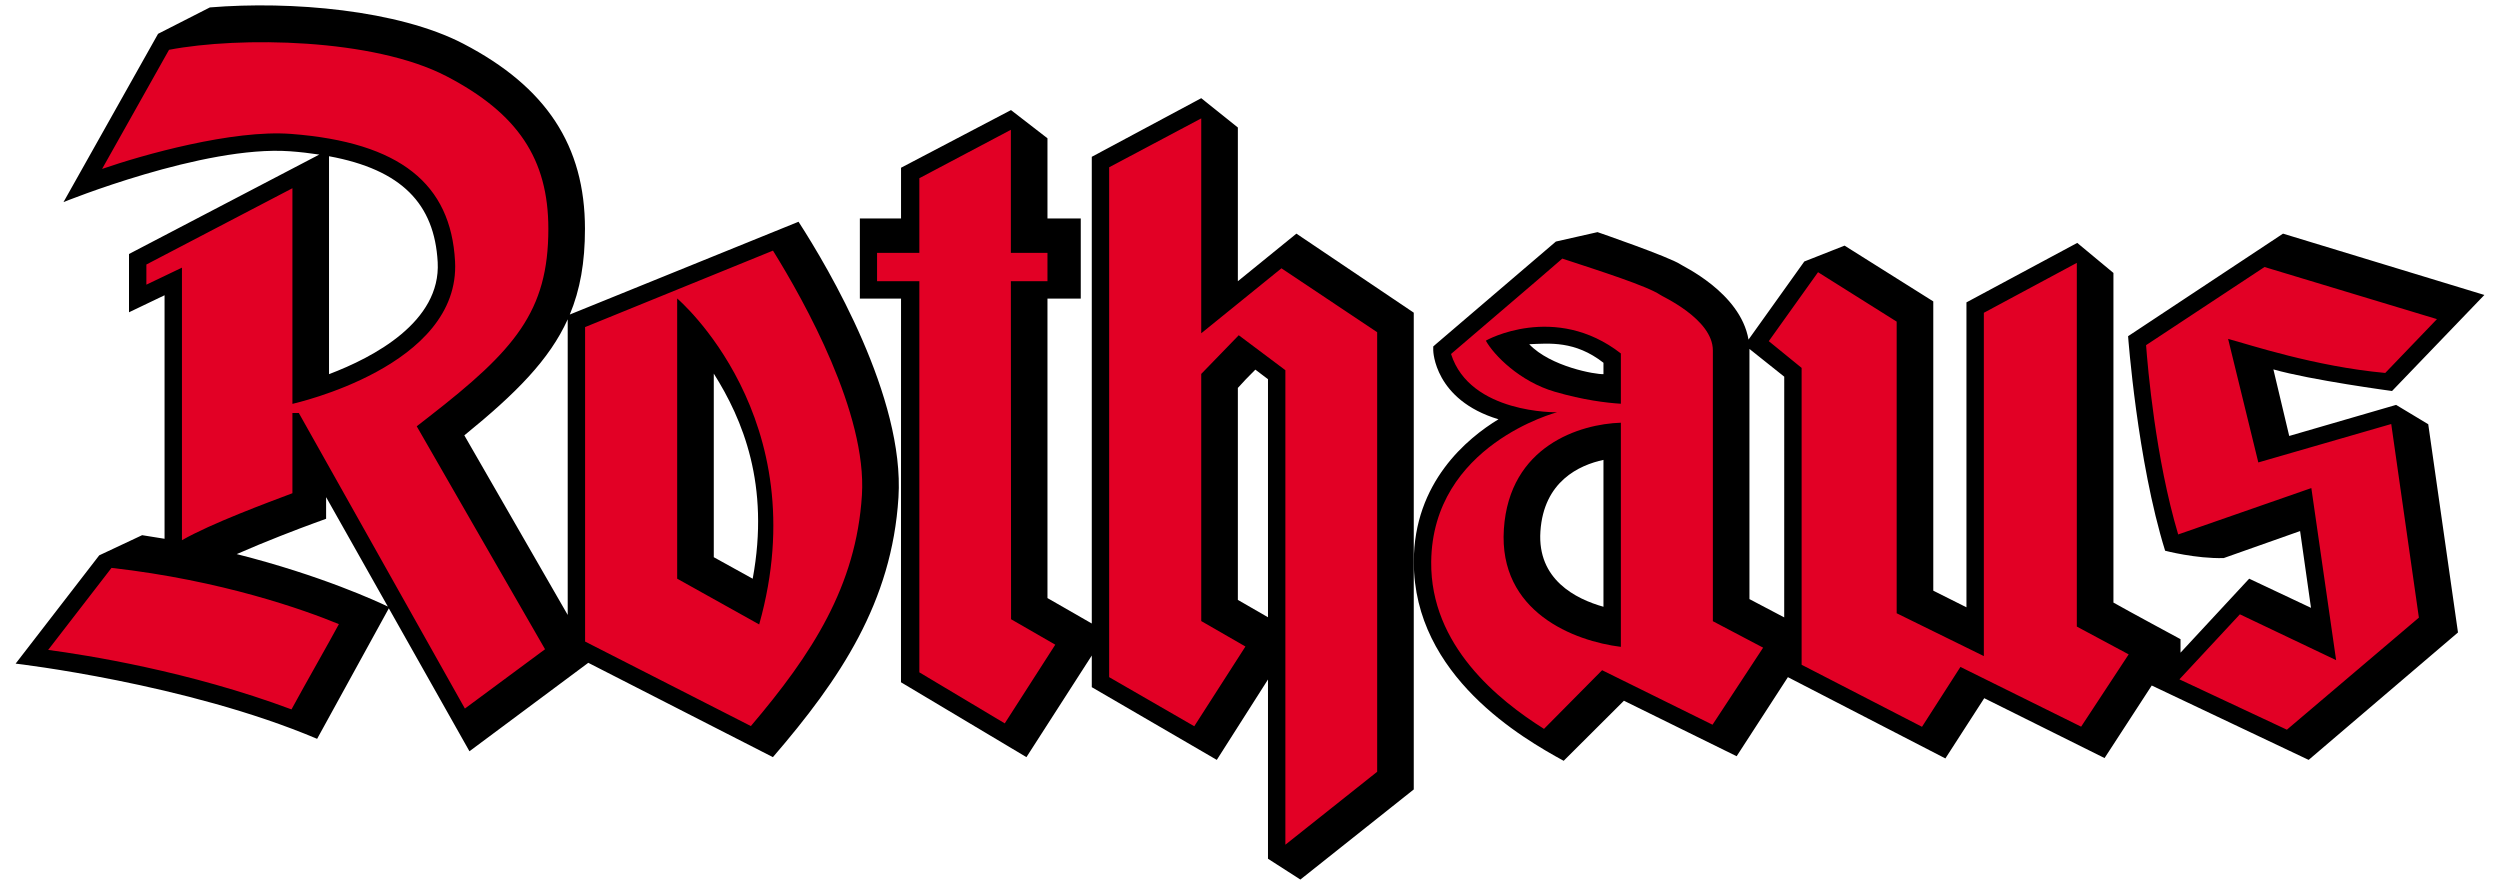
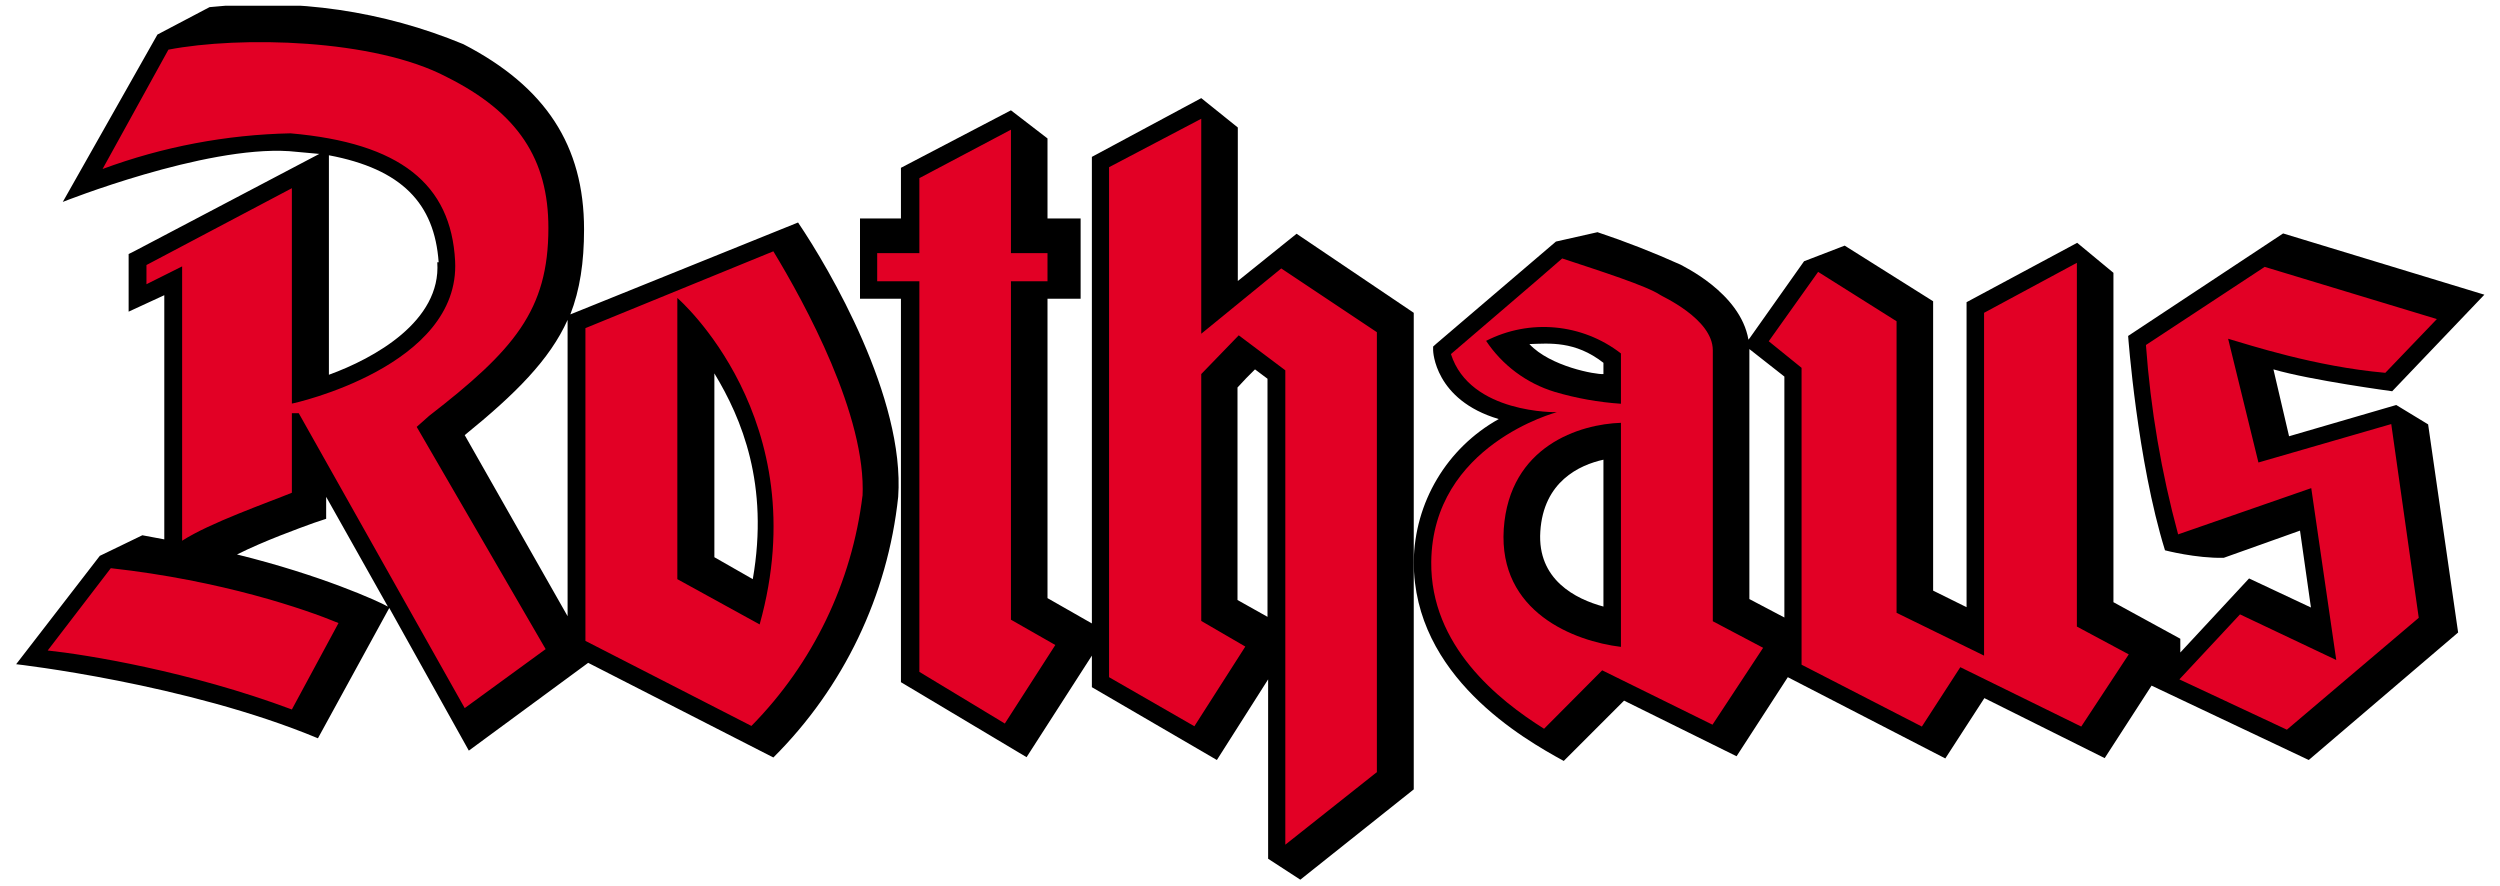
- <svg xmlns="http://www.w3.org/2000/svg" version="1.0" width="800" height="283.224" id="svg3255">
-   <defs id="defs3257">
-     <clipPath id="clipPath2792">
-       <path d="M 340.158,294.519 L 520.126,294.519 L 520.126,230.804 L 340.158,230.804 L 340.158,294.519 z" id="path2794" />
-     </clipPath>
-     <clipPath id="clipPath2768">
-       <path d="M 340.158,230.805 L 523.813,230.805 L 523.813,294.52 L 340.158,294.52 L 340.158,230.805 z" id="path2770" />
+ <svg xmlns="http://www.w3.org/2000/svg" version="1.0" viewBox="0 0 800 283.2">
+   <defs>
+     <clipPath id="a">
+       <path d="M340.2 294.5h180v-63.7h-180v63.7z" />
    </clipPath>
  </defs>
-   <g transform="translate(41.05145,-348.9597)" id="layer1">
-     <g transform="translate(1.51253e-5,-2.2117928e-3)" id="g3323">
-       <path d="M 206.776,427.703 L 205.863,428.076 L 145.009,452.842 L 145.009,554.977 L 199.52,582.763 L 200.117,582.057 C 220.305,558.313 234.12,536.545 235.937,507.463 C 237.557,481.551 218.69,446.894 207.299,428.541 L 206.776,427.703 z M 176.817,447.202 C 183.432,453.795 205.205,478.439 205.205,517.414 C 205.205,526.514 203.967,536.409 201.118,547.01 C 198.761,545.697 177.901,534.056 176.817,533.45 L 176.817,447.202" id="path2772" style="fill:#e20025;fill-opacity:1;fill-rule:nonzero;stroke:none" />
-       <path d="M -5.236,529.521 L -5.894,529.446 L -6.298,529.969 L -27.808,557.826 L -25.793,558.098 C -13.199,559.788 19.574,565.02 51.817,577.066 L 52.76,577.417 L 61.452,561.785 L 69.064,548.089 L 67.839,547.602 C 58.024,543.537 31.251,533.639 -5.236,529.521" id="path2774" style="fill:#e20025;fill-opacity:1;fill-rule:nonzero;stroke:none" />
-       <path d="M 135.593,422.202 C 135.593,399.35 125.651,384.425 102.342,372.305 C 78.791,360.058 35.219,359.47 12.819,363.75 L 12.283,363.851 L -10.921,405.135 L -8.001,404.126 C 5.813,399.332 34.008,391.598 52.045,392.985 C 85.74,395.579 102.056,408.169 103.395,432.615 C 103.426,433.168 103.439,433.717 103.439,434.261 C 103.439,461.982 64.45,473.93 53.695,476.7 C 53.695,473.829 53.691,407.264 53.691,407.264 L 4.619,432.896 L 4.619,433.607 L 4.619,441.921 C 4.619,441.921 13.561,437.637 16.001,436.469 L 16.001,523.858 L 17.757,522.849 C 26.414,517.862 43.349,511.497 51.492,508.438 L 53.695,507.608 C 53.695,507.608 53.691,484.435 53.691,482.301 L 53.884,482.301 C 54.551,483.482 107.346,577.43 107.346,577.43 L 134.9,557.04 C 134.9,557.04 94.818,487.398 93.826,485.673 C 94.862,484.869 97.061,483.162 97.061,483.162 C 125.497,461.042 135.593,448.51 135.593,422.202" id="path2776" style="fill:#e20025;fill-opacity:1;fill-rule:nonzero;stroke:none" />
-       <path d="M 283.595,440.125 L 295.312,440.125 L 295.312,428.704 L 283.595,428.704 L 283.595,388.551 L 281.879,389.46 L 251.968,405.28 L 251.968,428.704 L 238.435,428.704 L 238.435,440.125 L 251.968,440.125 L 251.968,564.779 L 280.843,582.026 L 298.283,554.858 C 298.283,554.858 284.741,547.058 283.661,546.439 C 283.661,545.118 283.6,442.404 283.595,440.125" id="path2778" style="fill:#e20025;fill-opacity:1;fill-rule:nonzero;stroke:none" />
-       <path d="M 344.515,453.154 C 344.515,448.584 344.52,384.895 344.52,384.895 L 342.799,385.812 L 312.708,401.782 L 312.708,566.328 L 341.495,582.93 L 359.137,555.447 C 359.137,555.447 345.595,547.646 344.52,547.023 C 344.52,545.701 344.515,470.024 344.515,469.093 C 345.104,468.487 354.238,459.063 355.472,457.79 C 356.899,458.861 368.268,467.39 369.097,468.013 L 369.097,621.695 L 400.813,596.494 L 400.813,454.647 L 368.944,433.365 C 368.944,433.365 347.79,450.503 344.515,453.154" id="path2780" style="fill:#e20025;fill-opacity:1;fill-rule:nonzero;stroke:none" />
-       <path d="M 508.232,461.091 C 508.232,454.761 502.64,448.589 491.604,442.746 L 490.924,442.377 C 486.811,439.629 474.221,435.503 462.04,431.513 L 458.616,430.389 L 458.111,430.833 C 454.038,434.423 441.378,445.226 432.137,453.115 L 421.914,461.859 L 422.164,462.587 C 426.734,477.012 442.572,480.756 451.32,481.722 C 440.149,486.274 416.058,499.474 415.76,528.744 C 415.755,528.92 415.755,529.095 415.755,529.271 C 415.755,549.753 428.081,567.896 452.405,583.194 L 453.199,583.694 C 453.199,583.694 470.749,565.973 471.86,564.849 C 473.308,565.565 507.368,582.382 507.368,582.382 L 524.834,555.776 C 524.834,555.776 509.391,547.65 508.232,547.04 L 508.232,461.091 z M 436.11,458.444 C 440.386,456.442 458.726,449.256 476.451,462.671 L 476.451,476.898 C 471.873,476.542 465.069,475.607 456.799,473.193 C 446.637,470.225 439.099,462.991 436.11,458.444 M 476.451,485.475 L 476.451,554.608 C 468.15,553.353 441.268,547.255 441.268,520.992 C 441.268,520.127 441.294,519.245 441.356,518.336 C 442.866,495.405 460.925,486.371 476.451,485.475" id="path2782" style="fill:#e20025;fill-opacity:1;fill-rule:nonzero;stroke:none" />
-       <path d="M 624.703,431.122 L 622.978,432.049 L 592.602,448.352 L 592.602,557.031 C 589.7,555.605 568.226,545.052 567.054,544.472 L 567.054,451.236 L 540.409,434.485 L 523.368,458.343 C 523.368,458.343 533.499,466.595 534.298,467.245 L 534.298,562.4 L 574.402,583.066 C 574.402,583.066 585.675,565.499 586.707,563.892 C 588.498,564.779 625.327,583.005 625.327,583.005 L 641.806,557.935 C 641.806,557.935 625.849,549.376 624.703,548.761 L 624.703,431.122" id="path2784" style="fill:#e20025;fill-opacity:1;fill-rule:nonzero;stroke:none" />
-       <path d="M 682.458,495.479 C 681.94,493.359 674.399,462.517 673.561,459.089 C 674.772,459.436 676.023,459.791 676.023,459.791 C 685.505,462.57 703.156,467.737 722.123,469.47 L 722.681,469.523 L 740.942,450.516 L 683.402,433.128 L 682.946,433.431 L 644.479,458.808 L 644.527,459.493 C 645.124,467.644 647.635,496.111 654.843,520.32 L 655.19,521.492 C 655.19,521.492 695.101,507.599 697.62,506.721 C 697.989,509.285 704.473,554.318 705.03,558.203 C 701.571,556.561 675.439,544.117 675.439,544.117 L 654.4,566.741 L 655.857,567.417 L 690.935,583.843 L 734.243,547.08 L 725.108,483.144 C 725.108,483.144 684.675,494.838 682.458,495.479" id="path2786" style="fill:#e20025;fill-opacity:1;fill-rule:nonzero;stroke:none" />
-       <g transform="matrix(4.389669,0,0,-4.389669,-1529.233,1643.571)" clip-path="url(#clipPath2792)" id="g2790">
-         <path d="M 388.384,273.164 L 388.384,252.737 L 394.362,249.401 C 398.61,264.492 388.384,273.164 388.384,273.164 M 391.053,267.687 C 393.157,264.353 395.156,259.586 393.889,252.734 C 392.836,253.314 391.053,254.303 391.053,254.303 L 391.053,267.687" id="path2796" style="fill:#000000;fill-opacity:1;fill-rule:nonzero;stroke:none" />
-         <path d="M 380.556,271.993 C 381.31,273.798 381.662,275.798 381.662,278.237 C 381.662,284.299 378.844,288.589 372.793,291.735 C 368.055,294.199 360.237,294.868 354.318,294.381 L 350.541,292.456 L 343.647,280.188 C 343.647,280.188 353.876,284.344 360.15,283.895 C 360.91,283.841 361.622,283.755 362.295,283.653 L 348.762,276.583 L 348.423,276.405 L 348.423,272.157 C 348.423,272.157 350.248,273.031 351.015,273.398 L 351.015,255.646 C 350.479,255.738 349.935,255.826 349.38,255.908 L 346.253,254.439 L 340.158,246.545 C 340.158,246.545 352.574,245.112 362.137,241.062 L 367.364,250.576 L 373.241,240.156 L 381.904,246.604 L 395.363,239.727 C 400.278,245.433 404.039,251.029 404.516,258.664 C 404.97,265.939 399.471,275.288 397.231,278.757 L 380.556,271.993 z M 380.404,250.094 C 377.876,254.49 373.58,261.96 372.868,263.185 C 376.64,266.248 379.074,268.703 380.404,271.644 L 380.404,250.094 z M 370.926,275.81 C 371.164,271.461 366.261,268.88 363.004,267.646 L 363.004,283.533 C 368.301,282.557 370.693,280.063 370.926,275.81 M 360.268,243.208 C 352.776,246.007 345.304,247.171 342.53,247.544 C 343.462,248.751 346.535,252.731 347.148,253.524 C 355.2,252.615 361.257,250.444 363.723,249.423 C 363.039,248.144 361.272,245.059 360.268,243.208 M 356.275,254.529 C 358.362,255.448 360.781,256.372 361.914,256.784 L 362.792,257.104 L 362.792,258.681 L 367.291,250.706 C 366.577,251.05 362.448,252.971 356.275,254.529 M 372.909,243.269 L 360.803,264.813 L 360.336,264.813 L 360.336,258.966 C 358.574,258.302 354.395,256.757 352.283,255.541 L 352.283,275.411 C 352.283,275.411 350.457,274.536 349.69,274.169 L 349.69,275.639 C 350.107,275.858 356.149,279.014 360.336,281.2 L 360.336,265.48 L 360.336,265.48 C 360.434,265.514 372.612,268.189 372.191,275.88 C 371.883,281.512 368.2,284.547 360.247,285.159 C 355.976,285.487 349.387,283.622 346.461,282.607 C 347.494,284.446 350.393,289.604 351.341,291.291 C 356.479,292.273 366.242,292.133 371.562,289.367 C 376.771,286.658 378.993,283.33 378.993,278.237 C 378.993,272.206 376.539,269.399 370.318,264.561 L 369.398,263.846 C 369.398,263.846 377.698,249.407 378.752,247.593 C 377.791,246.882 374.912,244.752 372.909,243.269 M 401.852,258.83 C 401.438,252.197 398.209,247.232 393.756,241.993 C 389.868,243.977 381.671,248.154 381.671,248.154 L 381.671,271.078 C 381.671,271.078 391.995,275.279 395.368,276.652 C 397.699,272.897 402.224,264.772 401.852,258.83" id="path2798" style="fill:#000000;fill-opacity:1;fill-rule:nonzero;stroke:none" />
-       </g>
-       <path d="M 355.064,438.949 L 355.064,389.763 L 343.343,380.382 L 308.318,399.139 L 308.318,548.484 L 294.139,540.346 L 294.139,444.52 L 304.793,444.52 L 304.793,418.88 L 294.139,418.88 L 294.139,393.213 L 282.467,384.188 L 247.28,402.638 L 247.28,418.88 L 234.102,418.88 L 234.102,444.52 L 247.28,444.52 L 247.262,567.29 L 287.406,591.249 L 308.318,558.73 L 308.318,568.857 L 348.321,592.127 L 364.703,566.399 L 364.703,623.759 L 375.067,630.418 L 411.352,601.582 L 411.352,449.019 L 373.799,423.726 L 355.064,438.949 z M 280.47,580.441 L 253.14,564.112 L 253.14,438.953 L 239.607,438.953 L 239.607,429.876 L 253.14,429.876 L 253.14,429.542 L 253.14,405.987 L 282.423,390.496 L 282.423,429.876 L 294.139,429.876 L 294.139,438.953 L 282.423,438.953 L 282.489,547.115 L 296.633,555.262 L 280.47,580.441 z M 364.703,546.483 C 360.84,544.257 356.846,541.957 355.064,540.93 L 355.064,473.096 C 356.604,471.389 358.628,469.22 360.665,467.245 C 362.456,468.628 364.036,469.839 364.703,470.309 L 364.703,546.483 z M 399.641,595.928 L 370.269,619.268 L 370.269,467.425 L 355.349,456.236 L 343.343,468.619 L 343.348,547.703 L 357.487,555.846 L 341.113,581.359 L 313.88,565.652 L 313.88,402.488 L 343.348,386.844 L 343.343,455.612 L 369.01,434.818 C 375.133,438.905 399.641,455.274 399.641,455.274 L 399.641,595.928" id="path2800" style="fill:#000000;fill-opacity:1;fill-rule:nonzero;stroke:none" />
-       <path d="M 434.425,457.991 L 434.425,457.991 C 437.019,462.649 445.302,471.06 456.469,474.317 C 465.604,476.981 473.005,477.877 477.623,478.158 L 477.623,462.065 C 456.548,445.687 434.403,457.855 434.425,457.991 M 472.057,468.68 C 469.608,468.843 455.117,466.301 448.3,459.111 C 454.714,458.856 462.922,457.917 472.057,465.05 L 472.057,468.68" id="path2802" style="fill:#000000;fill-opacity:1;fill-rule:nonzero;stroke:none" />
-       <path d="M 440.188,518.262 C 438.437,544.872 462.764,554.125 477.623,555.956 L 477.623,484.229 C 464.603,484.632 441.944,491.577 440.188,518.262 M 451.878,519.03 C 452.931,502.986 464.301,497.797 472.057,496.125 L 472.057,543.129 C 463.194,540.623 450.864,534.442 451.878,519.03" id="path2804" style="fill:#000000;fill-opacity:1;fill-rule:nonzero;stroke:none" />
-       <path d="M 725.701,478.526 L 691.497,488.469 L 686.435,467.17 C 698.538,470.621 724.402,474.084 724.402,474.084 L 753.949,443.348 L 689.517,423.726 L 639.936,456.543 C 639.936,456.543 642.846,496.427 651.788,525.197 C 651.788,525.197 661.616,527.783 670.536,527.546 L 694.978,518.903 L 698.467,543.471 L 678.683,534.139 L 656.717,557.817 L 656.717,553.497 C 656.717,553.497 639.462,544.196 635.247,541.786 L 635.247,436.302 L 623.668,426.689 L 588.212,445.722 L 588.212,543.3 C 583.765,541.07 579.556,538.959 577.598,537.976 L 577.598,445.411 L 549.21,427.562 L 536.326,432.641 L 518.825,457.14 L 518.473,457.636 C 515.862,442.417 496.806,433.857 496.723,433.567 C 493.106,431.153 470.156,423.243 470.156,423.243 L 456.829,426.259 L 418.525,459.005 L 417.586,459.835 L 417.586,461.091 C 417.586,461.266 417.919,476.933 438.459,483.131 C 428.498,489.176 411.366,503.262 411.366,528.757 C 411.366,565.328 446.391,585.345 459.323,592.421 L 478.607,573.194 L 514.672,590.955 L 531.076,565.652 L 581.47,591.661 L 593.906,572.386 L 632.407,591.543 L 647.503,568.326 L 697.717,592.127 L 745.503,551.351 L 735.986,484.716 L 725.701,478.526 z M 529.904,469.497 L 529.895,546.527 L 518.772,540.675 L 518.772,460.625 L 529.904,469.497 z M 506.955,580.871 L 471.623,563.427 L 453.028,582.202 C 438.397,572.996 416.655,555.517 416.932,528.757 C 417.314,491.291 457.198,480.888 457.198,480.888 C 457.198,480.888 429.372,481.45 423.279,462.232 C 425.061,460.656 452.532,437.312 458.884,431.711 C 471.271,435.78 485.981,440.481 490.226,443.312 C 490.309,443.593 507.065,450.911 507.065,461.091 L 507.065,547.747 C 507.065,547.747 517.644,553.318 523.149,556.215 C 519.883,561.184 512.249,572.812 506.955,580.871 M 624.914,581.495 L 586.285,562.378 L 573.99,581.534 L 535.466,561.684 L 535.466,466.687 L 524.961,458.132 L 540.72,436.065 L 565.882,451.881 L 565.882,545.205 L 593.778,558.91 L 593.778,449.054 L 623.531,433.08 L 623.531,549.463 L 640.124,558.361 L 624.914,581.495 z M 690.75,582.465 C 679.07,577 660.277,568.212 656.357,566.355 C 658.96,563.515 668.767,552.993 675.711,545.543 L 706.505,560.205 L 698.577,505.145 L 655.967,519.987 C 648.697,495.58 646.208,466.411 645.695,459.409 C 647.508,458.211 670.501,443.04 683.591,434.406 L 738.773,451.082 C 731.509,458.641 723.181,467.302 722.229,468.303 C 699.648,466.24 678.578,459.172 671.945,457.408 L 681.611,496.945 L 724.143,484.646 C 726.658,502.257 732.343,542.062 732.992,546.606 C 729.779,549.336 704.727,570.6 690.75,582.465" id="path2806" style="fill:#000000;fill-opacity:1;fill-rule:nonzero;stroke:none" />
-     </g>
+   <path fill="#e20025" d="m247.8 78.7-.9.4-60.8 24.8V206l54.5 27.8.6-.7c20.2-23.7 34-45.5 35.8-74.6 1.6-26-17.3-60.6-28.6-79l-.6-.8zm-30 19.5c6.7 6.6 28.5 31.3 28.5 70.3 0 9-1.3 19-4.1 29.5l-24.3-13.5V98.2M35.8 180.6l-.6-.1-.4.5-21.6 28 2 .2c12.7 1.7 45.4 7 77.7 19l1 .4 8.6-15.7 7.6-13.7-1.2-.5c-9.8-4-36.6-14-73-18" />
+   <path fill="#e20025" d="M176.6 73.2c0-22.8-9.9-37.7-33.2-49.9-23.6-12.2-67.1-12.8-89.5-8.5h-.6L30.1 56.3l3-1C46.8 50.4 75 42.6 93 44c33.7 2.6 50 15.2 51.3 39.7v1.6c0 27.7-38.9 39.7-49.7 42.4V58.3l-49 25.6V93L57 87.5V175l1.7-1c8.7-5 25.6-11.4 33.7-14.4l2.2-.9v-25.3h.2l53.5 95.2L176 208l-41.1-71.4 3.2-2.5c28.4-22.1 38.5-34.7 38.5-61m148 18.1h11.8V79.7h-11.8V39.6l-1.7.9L293 56.3v23.4h-13.5v11.5H293v124.6l28.9 17.3 17.4-27.2-14.6-8.4V91.2m60.9 13V35.9l-1.7 1-30.1 16v164.5l28.7 16.6 17.7-27.5-14.6-8.4v-78l11-11.3 13.5 10.3v153.6l31.8-25.2V105.7L410 84.4l-24.4 19.8m163.7 7.9c0-6.3-5.6-12.5-16.6-18.3l-.7-.4a177 177 0 0 0-29-10.8l-3.3-1.2-.5.5-26 22.3-10.2 8.7.2.7c4.6 14.4 20.4 18.2 29.2 19.2-11.2 4.5-35.3 17.7-35.6 47v.5c0 20.5 12.3 38.6 36.7 54l.8.4 18.6-18.8 35.5 17.5 17.5-26.6-16.6-8.7v-86zm-72.1-2.6c4.2-2 22.6-9.2 40.3 4.2V128a97.6 97.6 0 0 1-19.6-3.7 39.7 39.7 0 0 1-20.7-14.7m40.3 27v69.1c-8.3-1.2-35.2-7.3-35.2-33.6l.1-2.6c1.5-23 19.6-32 35.1-32.9m148.3-54.4-1.8.9-30.3 16.3V208L608 195.5v-93.2l-26.6-16.8-17 23.9 10.8 8.9v95.1l40.2 20.7 12.3-19.2c1.7 1 38.6 19.1 38.6 19.1l16.5-25-17.1-9.2V82.2m57.8 64.3-8.9-36.4 2.5.7c9.5 2.8 27.1 8 46 9.7h.6l18.3-19-57.5-17.3-.5.3-38.5 25.3v.7c.7 8.2 3.2 36.6 10.4 60.9l.3 1.1 42.5-14.7 7.4 51.4-29.6-14-21 22.6 1.4.7 35 16.4 43.4-36.8-9.1-64-42.7 12.4" />
+   <g clip-path="url(#a)" transform="matrix(4.38967 0 0 -4.38967 -1488.2 1294.6)">
+     <path d="M388.4 273.2v-20.5l6-3.3c4.2 15-6 23.8-6 23.8m2.7-5.5c2-3.3 4-8.1 2.8-15l-2.8 1.6v13.4" />
+     <path d="M380.6 272c.7 1.8 1 3.8 1 6.2 0 6.1-2.8 10.4-8.8 13.5a38.1 38.1 0 0 1-18.5 2.7l-3.8-2-6.9-12.2s10.3 4.1 16.5 3.7l2.2-.2-13.5-7.1-.4-.2v-4.2l2.6 1.2v-17.8l-1.6.3-3.1-1.5-6.1-7.9s12.4-1.4 22-5.4l5.2 9.5 5.8-10.4 8.7 6.4 13.5-6.9a31.5 31.5 0 0 1 9.1 19c.5 7.2-5 16.6-7.3 20l-16.6-6.7zm-.2-22-7.5 13.2c3.7 3 6.2 5.5 7.5 8.4v-21.5zm-9.5 25.8c.3-4.3-4.6-7-7.9-8.2v16c5.3-1 7.7-3.5 8-7.8m-10.7-32.6c-7.5 2.8-15 4-17.8 4.3l4.6 6c8.1-.9 14.2-3 16.6-4l-3.4-6.3m-4 11.3c2 1 4.5 1.9 5.6 2.3l.9.3v1.6l4.5-8c-.7.4-4.9 2.3-11 3.8m16.6-11.2-12.1 21.5h-.5V259c-1.7-.7-6-2.2-8-3.5v20l-2.6-1.3v1.4l10.6 5.6v-15.7c.1 0 12.3 2.7 11.9 10.4-.3 5.6-4 8.6-12 9.3a42 42 0 0 1-13.7-2.6l4.8 8.7c5.2 1 15 .8 20.3-2 5.2-2.6 7.4-6 7.4-11 0-6-2.5-8.9-8.7-13.7l-.9-.8 9.4-16.2-5.9-4.3m29 15.5a28.9 28.9 0 0 0-8.1-16.8l-12.1 6.2V271l13.7 5.6c2.3-3.8 6.8-12 6.5-17.9" />
  </g>
+   <path d="M396.1 90V40.8l-11.7-9.4-35 18.8v149.3l-14.2-8.1V95.6h10.6V69.9h-10.6V44.3l-11.7-9-35.2 18.4v16.2h-13.1v25.7h13.1v122.7l40.2 24 20.9-32.5v10.1l40 23.3 16.4-25.8v57.4l10.3 6.7 36.3-28.9V100.1l-37.5-25.3L396 90zm-74.6 141.5L294.2 215V90h-13.5v-9h13.5V57l29.3-15.5V81h11.7v9h-11.7v108.3l14.2 8.1-16.2 25.2zm84.3-34L396 192v-68a126 126 0 0 1 5.6-5.8l4 3v76.2zm34.9 49.5-29.4 23.3V118.5l-14.9-11.2-12 12.4v79l14.1 8.2-16.3 25.5-27.3-15.7V53.5L384.4 38v68.8L410 85.9l30.6 20.4V247m34.9-138a40.6 40.6 0 0 0 22 16.4 97.6 97.6 0 0 0 21.2 3.8v-16.1a40.4 40.4 0 0 0-43.2-4m37.6 10.6c-2.4.2-17-2.4-23.7-9.6 6.4-.2 14.6-1.1 23.7 6v3.6m-31.9 49.6c-1.7 26.6 22.6 35.9 37.5 37.7v-71.7c-13 .4-35.7 7.3-37.5 34m11.7.8c1-16 12.5-21.3 20.2-23v47c-8.9-2.4-21.2-8.6-20.2-24" />
+   <path d="m766.8 129.6-34.3 10-5-21.4c12 3.5 38 7 38 7L795 94.3l-64.4-19.6-49.6 32.8s2.9 39.9 11.8 68.6c0 0 9.9 2.6 18.8 2.4l24.4-8.7 3.5 24.6-19.8-9.3-22 23.7v-4.4l-21.4-11.7V87.3l-11.6-9.6-35.4 19v97.6l-10.7-5.3V96.4l-28.3-17.8-13 5-17.4 24.6-.4.5c-2.6-15.2-21.6-23.8-21.7-24a284.6 284.6 0 0 0-26.6-10.4l-13.3 3-38.3 32.7-1 .9v1.2c0 .2.4 15.9 21 22a53 53 0 0 0-27.2 45.7c0 36.6 35 56.6 48 63.7l19.3-19.3 36 17.8 16.4-25.3 50.4 26 12.5-19.3 38.5 19.2 15-23.2 50.3 23.8 47.8-40.8-9.6-66.6-10.2-6.2zm-195.8-9v77l-11.2-5.9v-80l11.2 8.8zm-23 111.3-35.3-17.4-18.6 18.7c-14.7-9.2-36.4-26.6-36.1-53.4.4-37.5 40.2-47.9 40.2-47.9s-27.8.6-33.9-18.6c1.8-1.6 29.3-25 35.6-30.6 12.4 4.1 27.1 8.8 31.4 11.7 0 .2 16.8 7.5 16.8 17.7v86.7l16.1 8.5-16.2 24.6m118 .6-38.7-19-12.3 19-38.5-19.8v-95l-10.5-8.5L581.8 87l25.1 15.8v93.3l28 13.7V100.1l29.7-16v116.4l16.6 8.9-15.2 23.1zm65.8 1-34.4-16.1 19.4-20.8 30.8 14.6-8-55L697 171a319.5 319.5 0 0 1-10.3-60.6l38-25 55.1 16.7-16.5 17.2c-22.6-2-43.7-9-50.3-10.9l9.7 39.6 42.5-12.3 8.8 62-42.2 35.8" />
</svg>
